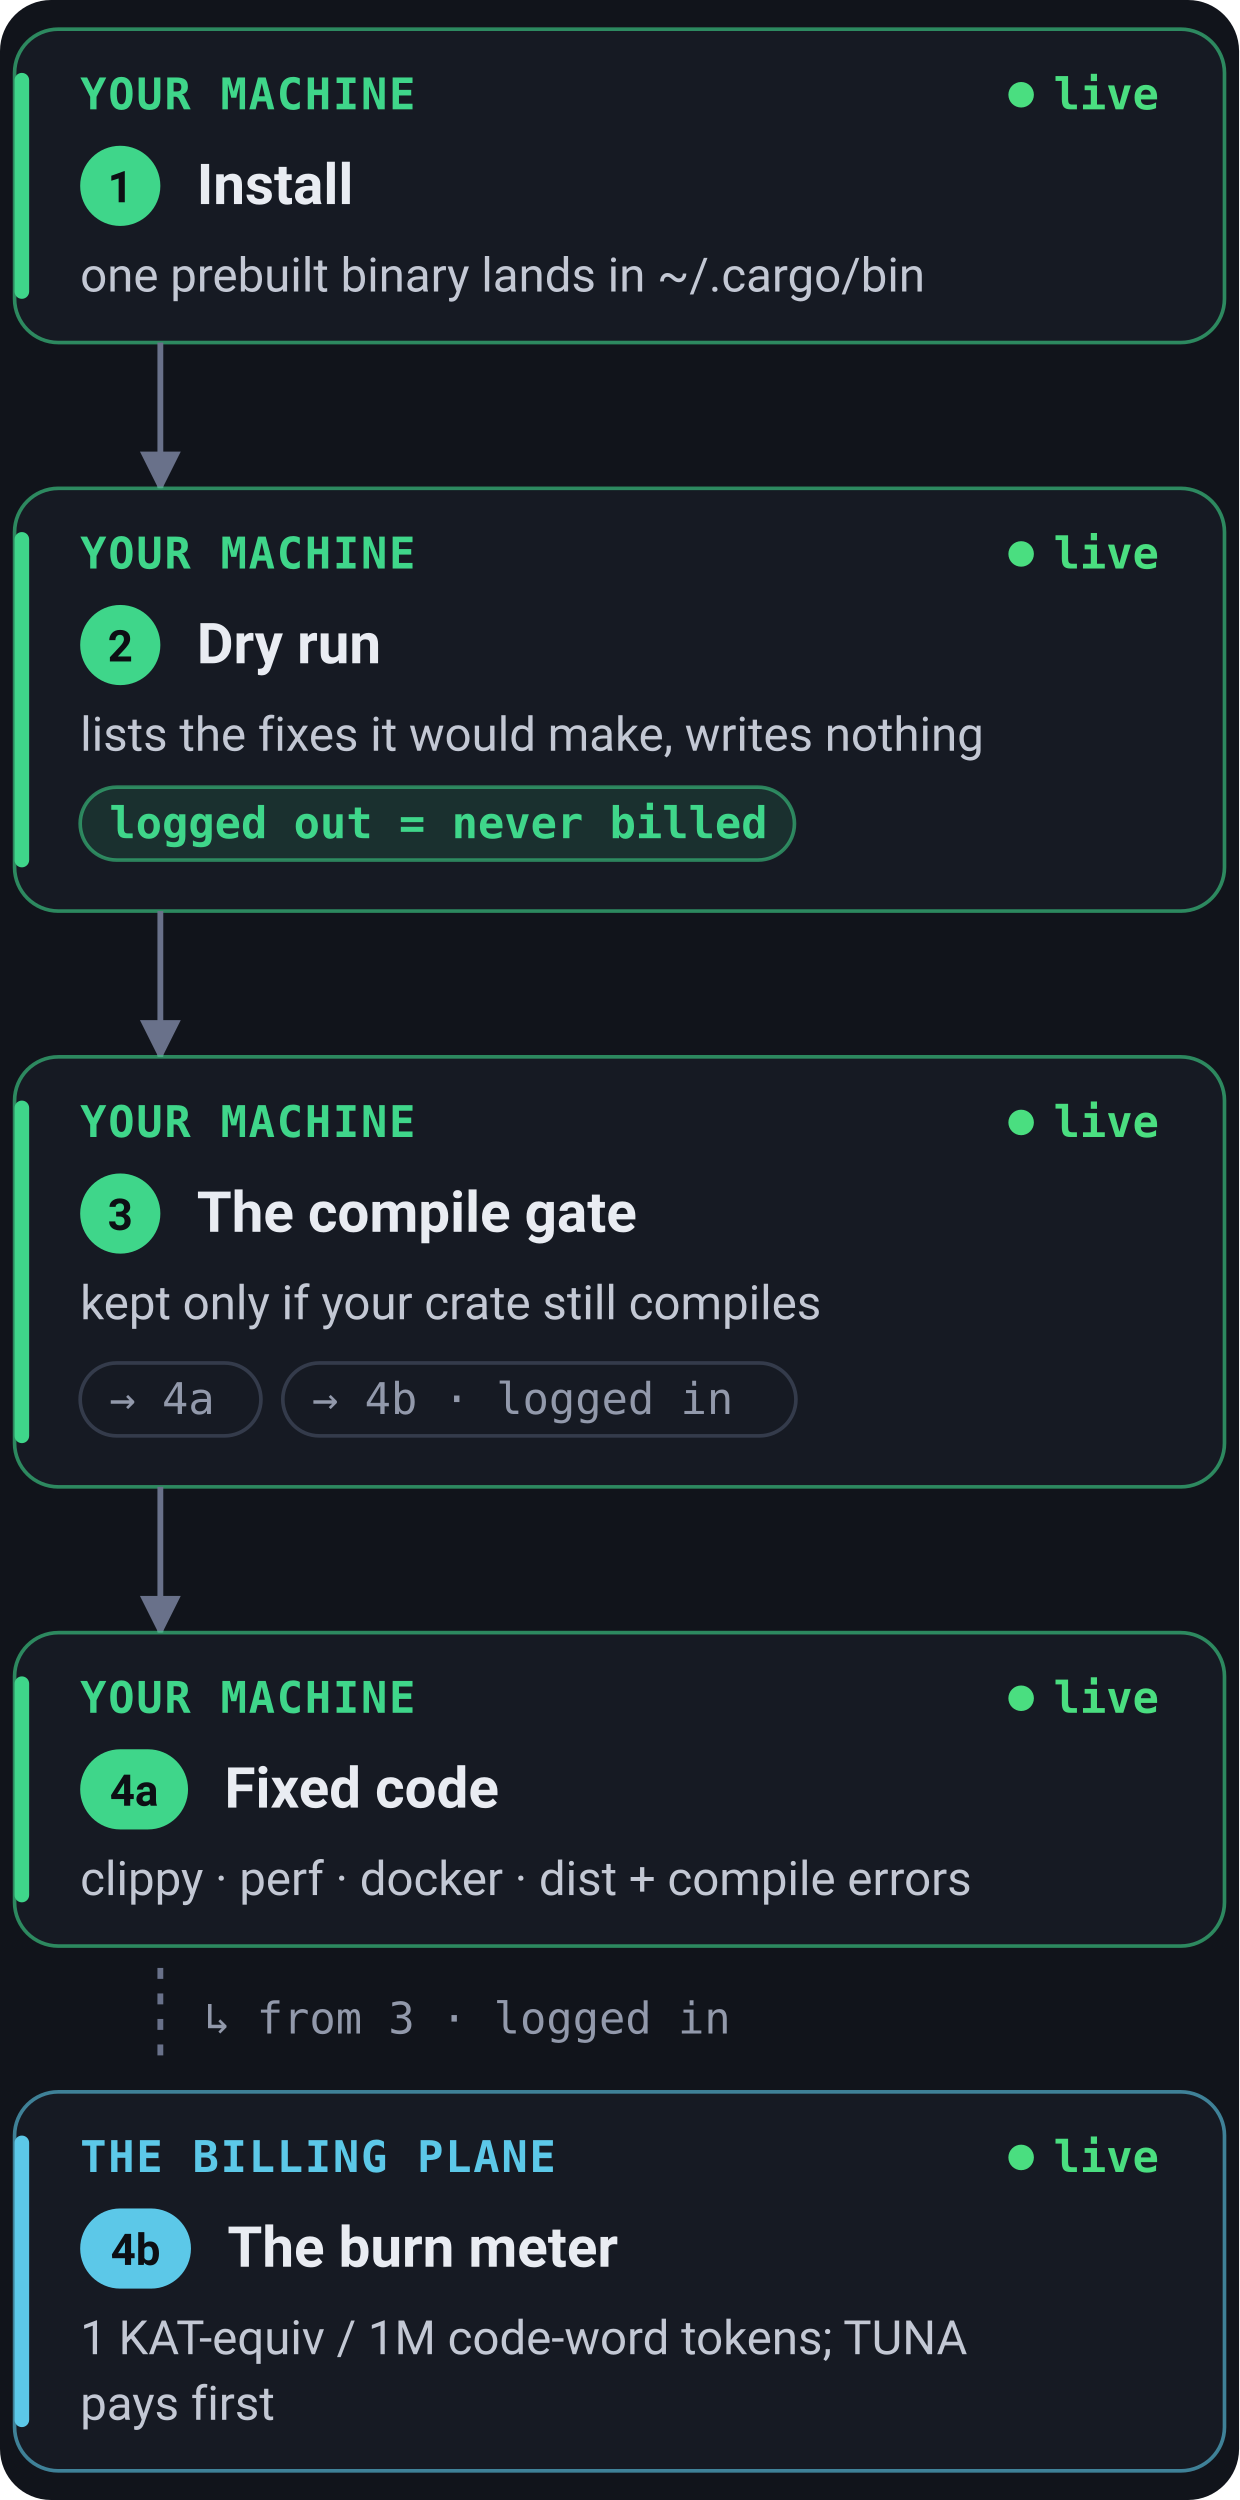
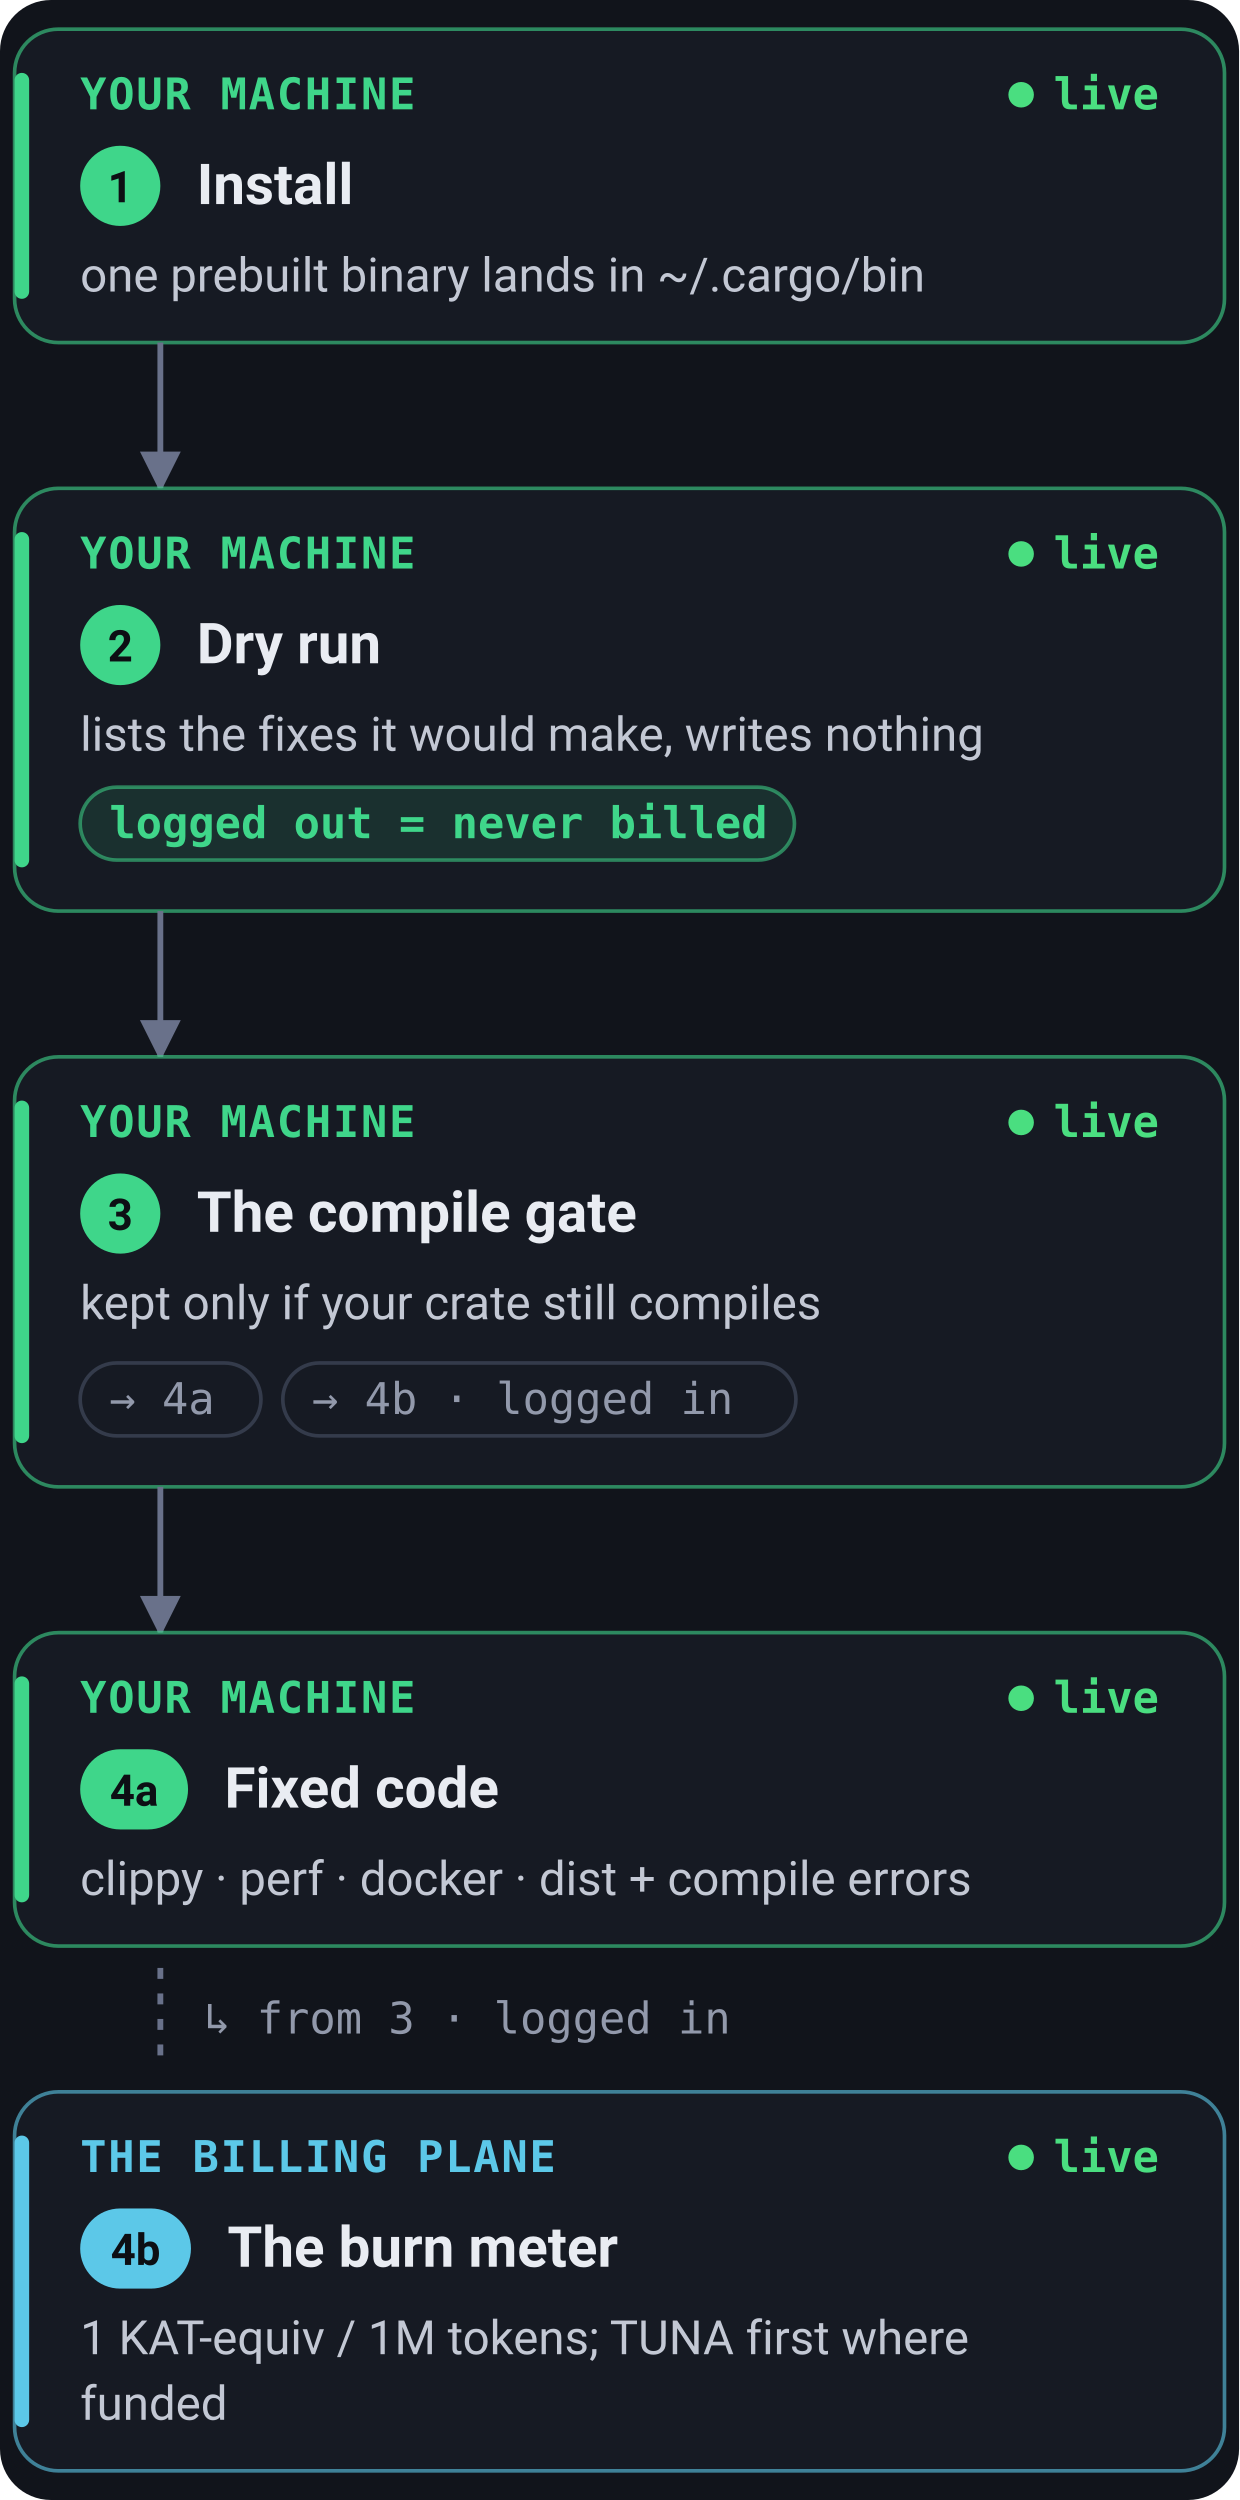
<svg xmlns="http://www.w3.org/2000/svg" id="role-coder-flow-m" data-gfflow="1" viewBox="0 0 340 686" width="340" height="686" role="img" aria-labelledby="role-coder-flow-m-t role-coder-flow-m-d">
  <style>#role-coder-flow-m .k{font:600 12px ui-monospace,SFMono-Regular,Menlo,Consolas,monospace;letter-spacing:.04em}#role-coder-flow-m .t{font:700 15.5px ui-sans-serif,system-ui,-apple-system,"Segoe UI",Roboto,"Helvetica Neue",Arial,sans-serif;fill:#e9ecf2}#role-coder-flow-m .d{font:400 13px ui-sans-serif,system-ui,-apple-system,"Segoe UI",Roboto,"Helvetica Neue",Arial,sans-serif;fill:#c3c8d4}#role-coder-flow-m .n{font:700 12px ui-sans-serif,system-ui,-apple-system,"Segoe UI",Roboto,"Helvetica Neue",Arial,sans-serif;fill:#0d0f14}#role-coder-flow-m .s{font:600 12px ui-monospace,SFMono-Regular,Menlo,Consolas,monospace}#role-coder-flow-m .el{font:500 12px ui-monospace,SFMono-Regular,Menlo,Consolas,monospace;fill:#9299ab}#role-coder-flow-m .e{fill:none;stroke-width:1.6}</style>
  <defs>
    <marker id="role-coder-flow-m-a0" viewBox="0 0 10 10" refX="9" refY="5" markerWidth="7" markerHeight="7" orient="auto-start-reverse">
      <path d="M0,0 L10,5 L0,10 z" fill="#69718a" />
    </marker>
  </defs>
  <rect width="340" height="686" rx="14" fill="#11141b" />
  <g data-step="inst" data-n="1">
    <rect class="gf-cb" x="4" y="8" width="332" height="86" rx="12" fill="#161a23" stroke="#3fd68a" stroke-opacity=".6" />
    <rect x="4" y="20" width="4" height="62" rx="2" fill="#3fd68a" />
    <text x="22" y="30" class="k" fill="#3fd68a">YOUR MACHINE</text>
    <circle cx="280.2" cy="26" r="3.5" fill="#4ade80" />
    <text x="318" y="30" text-anchor="end" class="s" fill="#4ade80">live</text>
    <circle cx="33" cy="51" r="11" fill="#3fd68a" />
    <text x="33" y="55.5" text-anchor="middle" class="n">1</text>
    <text x="54" y="56" class="t">Install</text>
    <text x="22" y="80" class="d">one prebuilt binary lands in ~/.cargo/bin</text>
  </g>
  <g data-edge="inst-&gt;dry">
    <path class="e" d="M44,94 V134" stroke="#69718a" marker-end="url(#role-coder-flow-m-a0)" />
  </g>
  <g data-step="dry" data-n="2">
    <rect class="gf-cb" x="4" y="134" width="332" height="116" rx="12" fill="#161a23" stroke="#3fd68a" stroke-opacity=".6" />
    <rect x="4" y="146" width="4" height="92" rx="2" fill="#3fd68a" />
    <text x="22" y="156" class="k" fill="#3fd68a">YOUR MACHINE</text>
    <circle cx="280.2" cy="152" r="3.5" fill="#4ade80" />
    <text x="318" y="156" text-anchor="end" class="s" fill="#4ade80">live</text>
    <circle cx="33" cy="177" r="11" fill="#3fd68a" />
    <text x="33" y="181.5" text-anchor="middle" class="n">2</text>
    <text x="54" y="182" class="t">Dry run</text>
    <text x="22" y="206" class="d">lists the fixes it would make, writes nothing</text>
    <rect x="22" y="216" width="196" height="20" rx="10" fill="#3fd68a" fill-opacity=".12" stroke="#3fd68a" stroke-opacity=".55" />
    <text x="30" y="230" class="s" fill="#3fd68a">logged out = never billed</text>
  </g>
  <g data-edge="dry-&gt;fix">
    <path class="e" d="M44,250 V290" stroke="#69718a" marker-end="url(#role-coder-flow-m-a0)" />
  </g>
  <g data-step="fix" data-n="3">
    <rect class="gf-cb" x="4" y="290" width="332" height="118" rx="12" fill="#161a23" stroke="#3fd68a" stroke-opacity=".6" />
    <rect x="4" y="302" width="4" height="94" rx="2" fill="#3fd68a" />
    <text x="22" y="312" class="k" fill="#3fd68a">YOUR MACHINE</text>
    <circle cx="280.2" cy="308" r="3.5" fill="#4ade80" />
    <text x="318" y="312" text-anchor="end" class="s" fill="#4ade80">live</text>
    <circle cx="33" cy="333" r="11" fill="#3fd68a" />
    <text x="33" y="337.5" text-anchor="middle" class="n">3</text>
    <text x="54" y="338" class="t">The compile gate</text>
    <text x="22" y="362" class="d">kept only if your crate still compiles</text>
    <rect x="22" y="374" width="49.6" height="20" rx="10" fill="none" stroke="#343b4b" />
    <text x="30" y="388" class="el">→ 4a</text>
    <rect x="77.6" y="374" width="140.8" height="20" rx="10" fill="none" stroke="#343b4b" />
    <text x="85.6" y="388" class="el">→ 4b · logged in</text>
  </g>
  <g data-edge="fix-&gt;get">
    <path class="e" d="M44,408 V448" stroke="#69718a" marker-end="url(#role-coder-flow-m-a0)" />
  </g>
  <g data-step="get" data-n="4a">
    <rect class="gf-cb" x="4" y="448" width="332" height="86" rx="12" fill="#161a23" stroke="#3fd68a" stroke-opacity=".6" />
    <rect x="4" y="460" width="4" height="62" rx="2" fill="#3fd68a" />
    <text x="22" y="470" class="k" fill="#3fd68a">YOUR MACHINE</text>
    <circle cx="280.2" cy="466" r="3.5" fill="#4ade80" />
    <text x="318" y="470" text-anchor="end" class="s" fill="#4ade80">live</text>
    <rect x="22" y="480" width="29.6" height="22" rx="11" fill="#3fd68a" />
    <text x="36.8" y="495.5" text-anchor="middle" class="n">4a</text>
    <text x="61.6" y="496" class="t">Fixed code</text>
    <text x="22" y="520" class="d">clippy · perf · docker · dist + compile errors</text>
  </g>
  <g data-edge="fix-&gt;meter">
    <path class="e" d="M44,540 V568" stroke="#69718a" stroke-dasharray="3 4" />
    <text class="el" x="56" y="558">↳ from 3 · logged in</text>
  </g>
  <g data-step="meter" data-n="4b">
    <rect class="gf-cb" x="4" y="574" width="332" height="104" rx="12" fill="#161a23" stroke="#5cc8e8" stroke-opacity=".6" />
    <rect x="4" y="586" width="4" height="80" rx="2" fill="#5cc8e8" />
    <text x="22" y="596" class="k" fill="#5cc8e8">THE BILLING PLANE</text>
    <circle cx="280.2" cy="592" r="3.5" fill="#4ade80" />
    <text x="318" y="596" text-anchor="end" class="s" fill="#4ade80">live</text>
    <rect x="22" y="606" width="30.4" height="22" rx="11" fill="#5cc8e8" />
    <text x="37.2" y="621.5" text-anchor="middle" class="n">4b</text>
    <text x="62.4" y="622" class="t">The burn meter</text>
-     <text x="22" y="646" class="d">1 KAT-equiv / 1M code-word tokens; TUNA</text>
-     <text x="22" y="664" class="d">pays first</text>
+     <text x="22" y="646" class="d">1 KAT-equiv / 1M tokens; TUNA first where</text>
+     <text x="22" y="664" class="d">funded</text>
  </g>
</svg>
